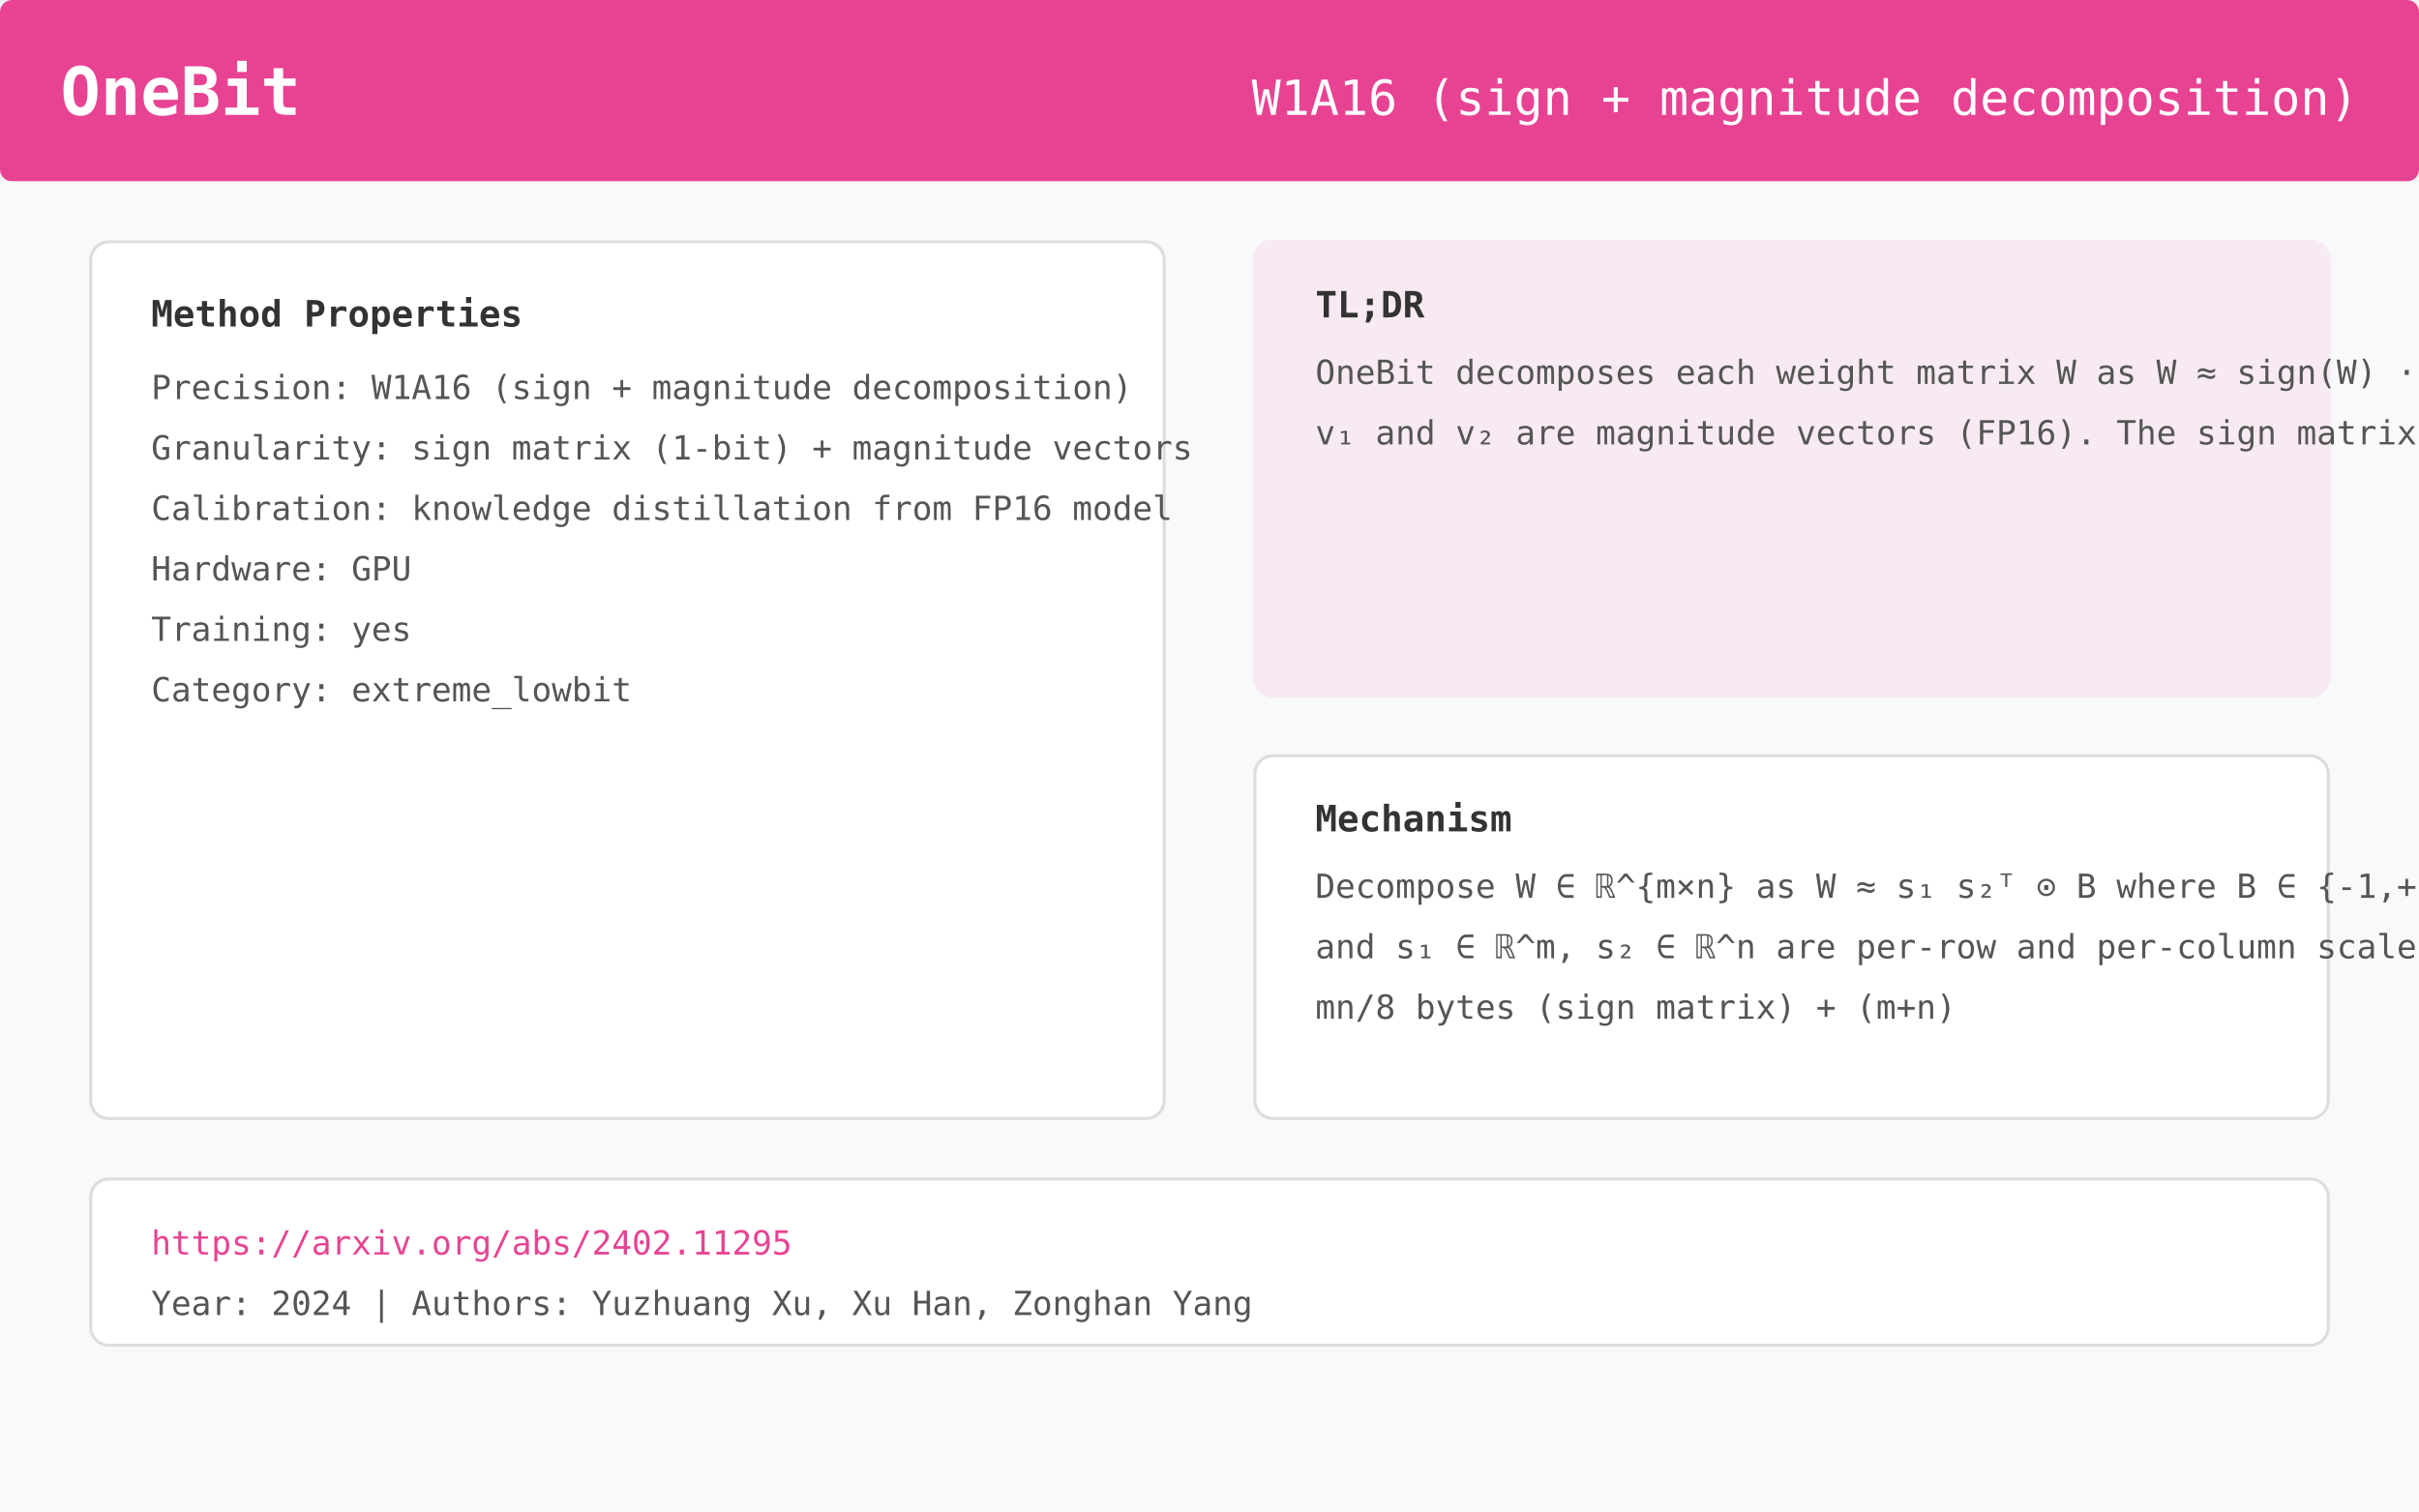
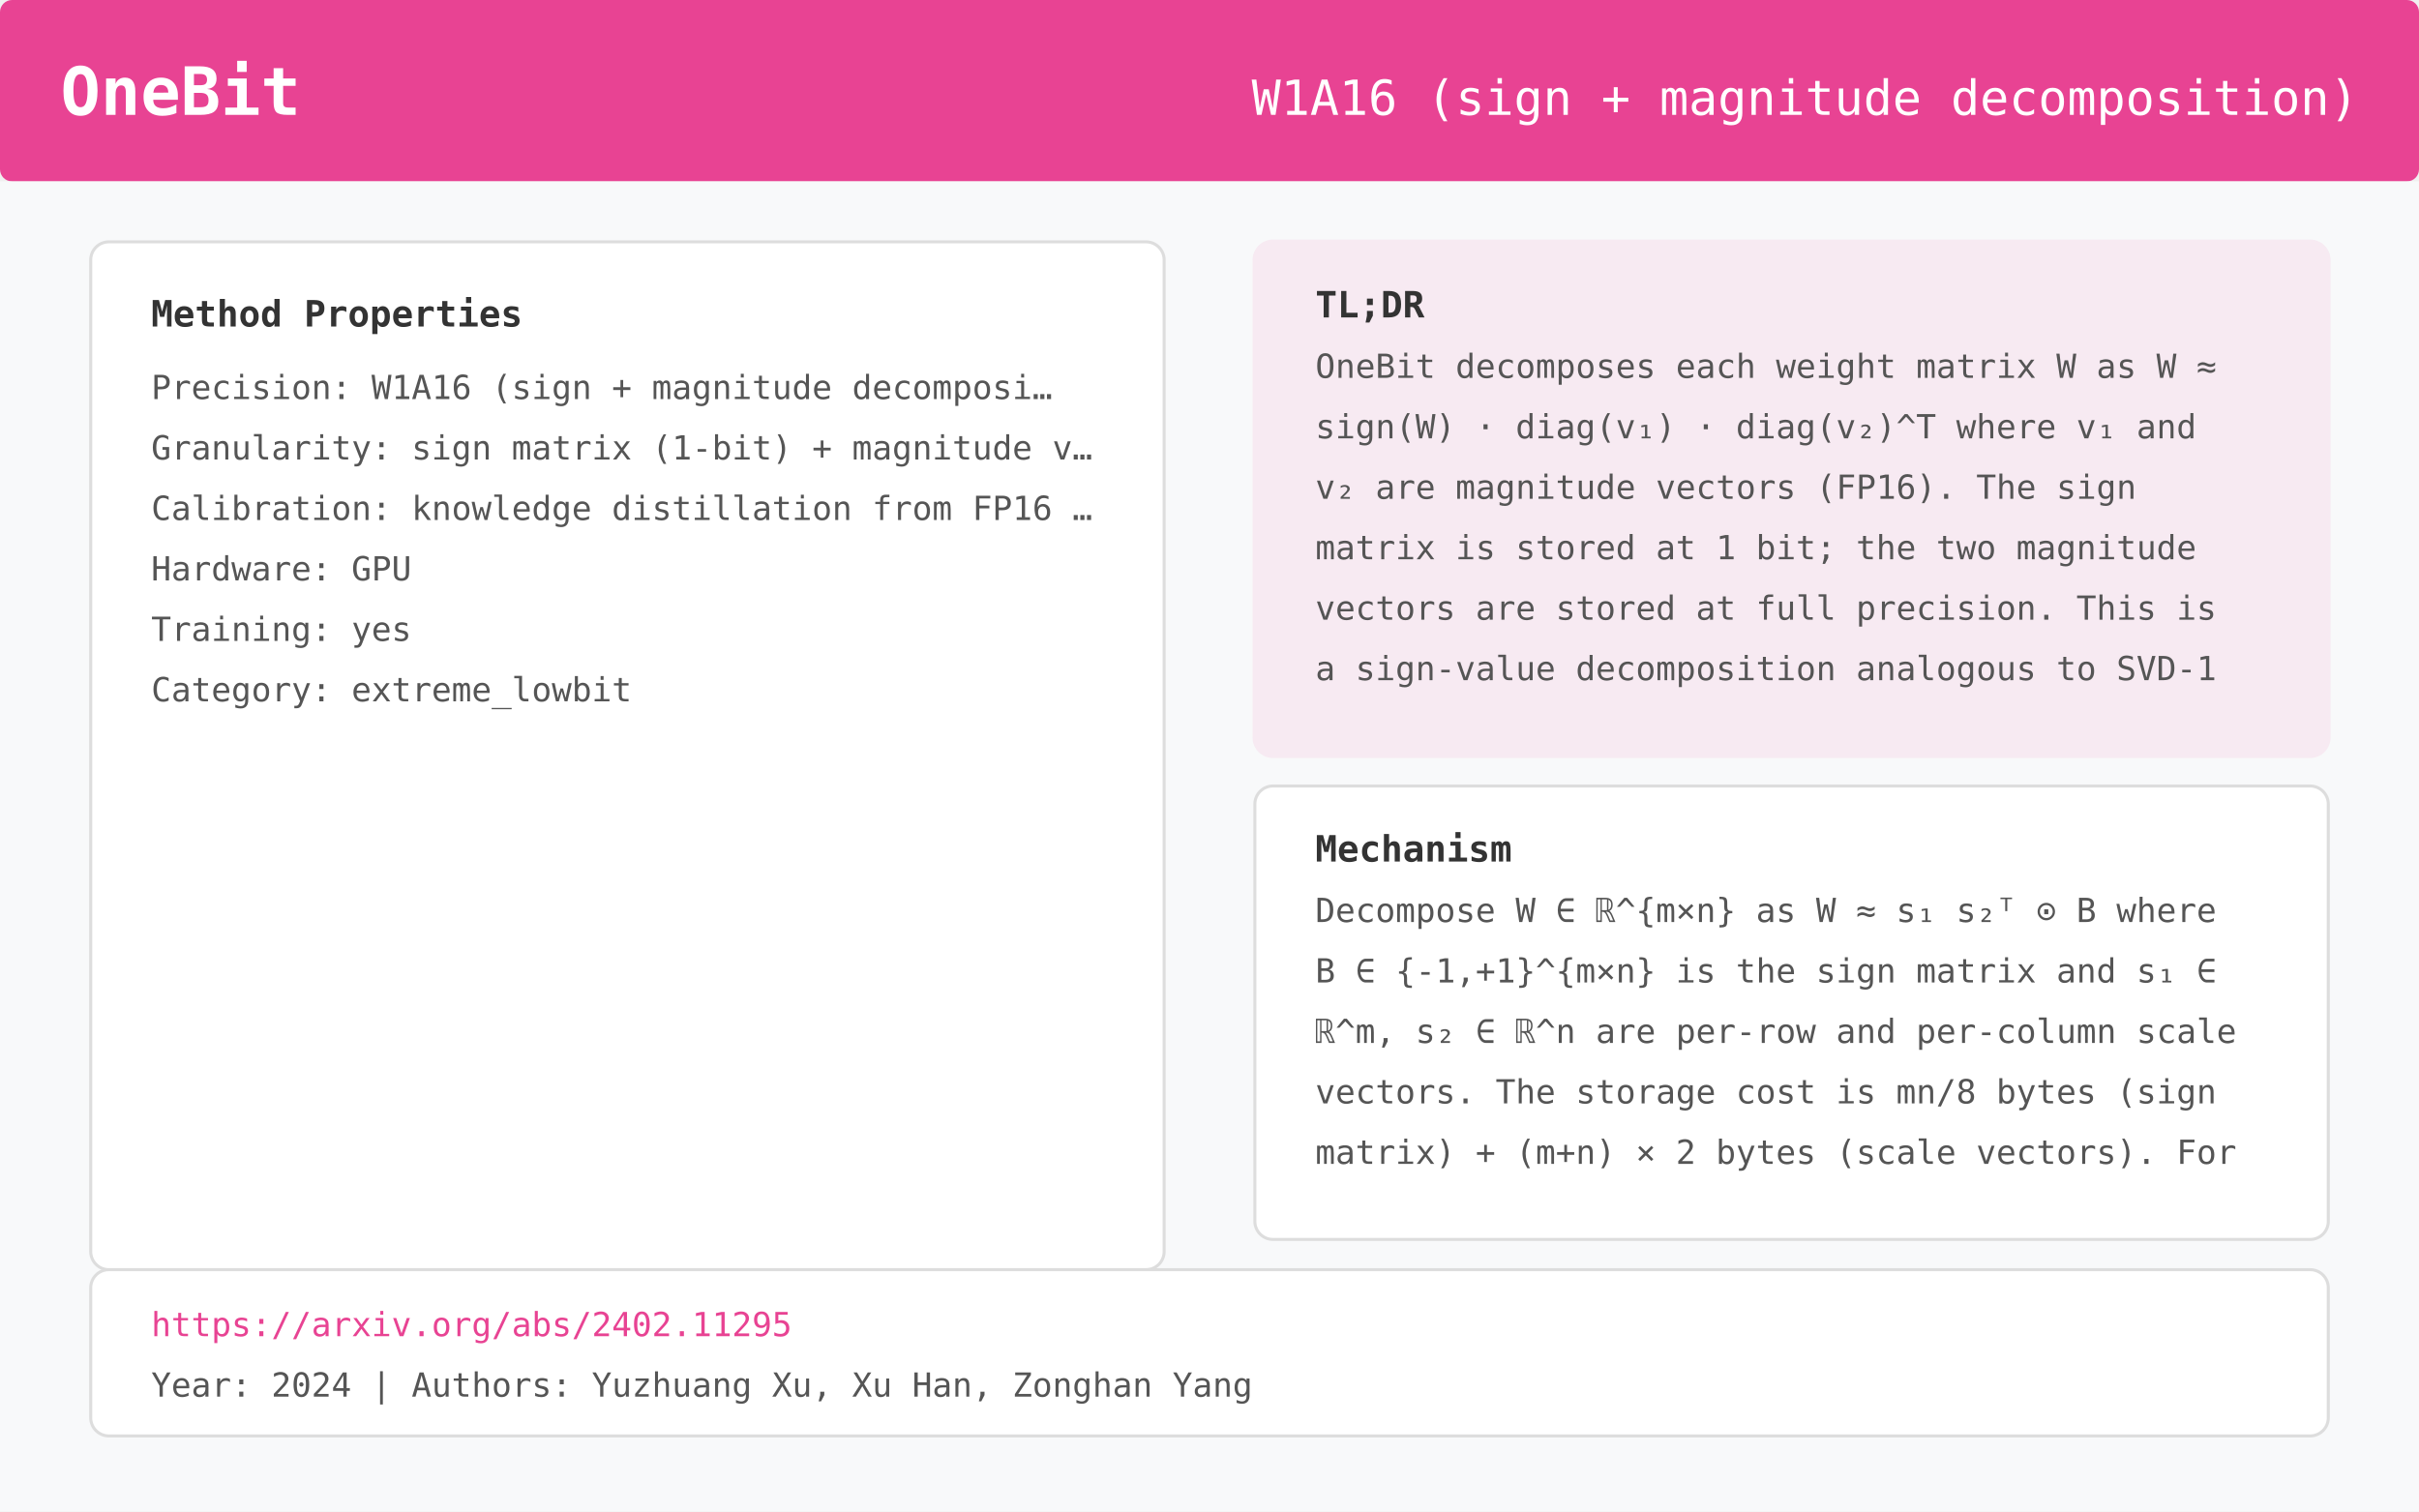
<svg xmlns="http://www.w3.org/2000/svg" viewBox="0 0 800 500" width="800" height="500">
  <rect x="0" y="0" width="800" height="60" fill="#E84393" rx="4" />
  <text x="20" y="38" font-family="monospace" font-size="22" font-weight="bold" fill="white">OneBit</text>
  <text x="780" y="38" font-family="monospace" font-size="16" fill="white" text-anchor="end">W1A16 (sign + magnitude decomposition)</text>
  <rect x="0" y="60" width="800" height="440" fill="#F8F9FA" rx="0" />
-   <rect x="30" y="80" width="355" height="290" rx="6" fill="white" stroke="#ddd" stroke-width="1" />
+   <rect x="30" y="80" width="355" height="340" rx="6" fill="white" stroke="#ddd" stroke-width="1" />
  <text x="50" y="108" font-family="monospace" font-size="12" font-weight="bold" fill="#333">Method Properties</text>
-   <text x="50" y="132" font-family="monospace" font-size="11" fill="#555">Precision:    W1A16 (sign + magnitude decomposition)</text>
-   <text x="50" y="152" font-family="monospace" font-size="11" fill="#555">Granularity:  sign matrix (1-bit) + magnitude vectors </text>
-   <text x="50" y="172" font-family="monospace" font-size="11" fill="#555">Calibration:  knowledge distillation from FP16 model</text>
+   <text x="50" y="132" font-family="monospace" font-size="11" fill="#555">Precision:    W1A16 (sign + magnitude decomposi…</text>
+   <text x="50" y="152" font-family="monospace" font-size="11" fill="#555">Granularity:  sign matrix (1-bit) + magnitude v…</text>
+   <text x="50" y="172" font-family="monospace" font-size="11" fill="#555">Calibration:  knowledge distillation from FP16 …</text>
  <text x="50" y="192" font-family="monospace" font-size="11" fill="#555">Hardware:     GPU</text>
  <text x="50" y="212" font-family="monospace" font-size="11" fill="#555">Training:     yes</text>
  <text x="50" y="232" font-family="monospace" font-size="11" fill="#555">Category:     extreme_lowbit</text>
-   <rect x="415" y="80" width="355" height="150" rx="6" fill="#E84393" opacity="0.08" stroke="#E84393" stroke-width="1.5" />
+   <rect x="415" y="80" width="355" height="170" rx="6" fill="#E84393" opacity="0.08" stroke="#E84393" stroke-width="1.5" />
  <text x="435" y="105" font-family="monospace" font-size="12" font-weight="bold" fill="#333">TL;DR</text>
-   <text x="435" y="127" font-family="monospace" font-size="11" fill="#555">OneBit decomposes each weight matrix W as W ≈ sign(W) · diag(v₁) · diag(v₂)^T where</text>
-   <text x="435" y="147" font-family="monospace" font-size="11" fill="#555">v₁ and v₂ are magnitude vectors (FP16). The sign matrix is stored at 1 bit;</text>
-   <rect x="415" y="250" width="355" height="120" rx="6" fill="white" stroke="#ddd" stroke-width="1" />
-   <text x="435" y="275" font-family="monospace" font-size="12" font-weight="bold" fill="#333">Mechanism</text>
-   <text x="435" y="297" font-family="monospace" font-size="11" fill="#555">Decompose W ∈ ℝ^{m×n} as W ≈ s₁ s₂ᵀ ⊙ B where B ∈ {-1,+1}^{m×n} is the sign matrix</text>
-   <text x="435" y="317" font-family="monospace" font-size="11" fill="#555">and s₁ ∈ ℝ^m, s₂ ∈ ℝ^n are per-row and per-column scale vectors. The storage cost is</text>
-   <text x="435" y="337" font-family="monospace" font-size="11" fill="#555">mn/8 bytes (sign matrix) + (m+n)</text>
-   <rect x="30" y="390" width="740" height="55" rx="6" fill="white" stroke="#ddd" stroke-width="1" />
-   <text x="50" y="415" font-family="monospace" font-size="11" fill="#E84393">https://arxiv.org/abs/2402.11295</text>
-   <text x="50" y="435" font-family="monospace" font-size="11" fill="#555">Year: 2024  |  Authors: Yuzhuang Xu, Xu Han, Zonghan Yang</text>
+   <text x="435" y="125" font-family="monospace" font-size="11" fill="#555">OneBit decomposes each weight matrix W as W ≈</text>
+   <text x="435" y="145" font-family="monospace" font-size="11" fill="#555">sign(W) · diag(v₁) · diag(v₂)^T where v₁ and</text>
+   <text x="435" y="165" font-family="monospace" font-size="11" fill="#555">v₂ are magnitude vectors (FP16). The sign</text>
+   <text x="435" y="185" font-family="monospace" font-size="11" fill="#555">matrix is stored at 1 bit; the two magnitude</text>
+   <text x="435" y="205" font-family="monospace" font-size="11" fill="#555">vectors are stored at full precision. This is</text>
+   <text x="435" y="225" font-family="monospace" font-size="11" fill="#555">a sign-value decomposition analogous to SVD-1</text>
+   <rect x="415" y="260" width="355" height="150" rx="6" fill="white" stroke="#ddd" stroke-width="1" />
+   <text x="435" y="285" font-family="monospace" font-size="12" font-weight="bold" fill="#333">Mechanism</text>
+   <text x="435" y="305" font-family="monospace" font-size="11" fill="#555">Decompose W ∈ ℝ^{m×n} as W ≈ s₁ s₂ᵀ ⊙ B where</text>
+   <text x="435" y="325" font-family="monospace" font-size="11" fill="#555">B ∈ {-1,+1}^{m×n} is the sign matrix and s₁ ∈</text>
+   <text x="435" y="345" font-family="monospace" font-size="11" fill="#555">ℝ^m, s₂ ∈ ℝ^n are per-row and per-column scale</text>
+   <text x="435" y="365" font-family="monospace" font-size="11" fill="#555">vectors. The storage cost is mn/8 bytes (sign</text>
+   <text x="435" y="385" font-family="monospace" font-size="11" fill="#555">matrix) + (m+n) × 2 bytes (scale vectors). For</text>
+   <rect x="30" y="420" width="740" height="55" rx="6" fill="white" stroke="#ddd" stroke-width="1" />
+   <text x="50" y="442" font-family="monospace" font-size="11" fill="#E84393">https://arxiv.org/abs/2402.11295</text>
+   <text x="50" y="462" font-family="monospace" font-size="11" fill="#555">Year: 2024  |  Authors: Yuzhuang Xu, Xu Han, Zonghan Yang</text>
</svg>
